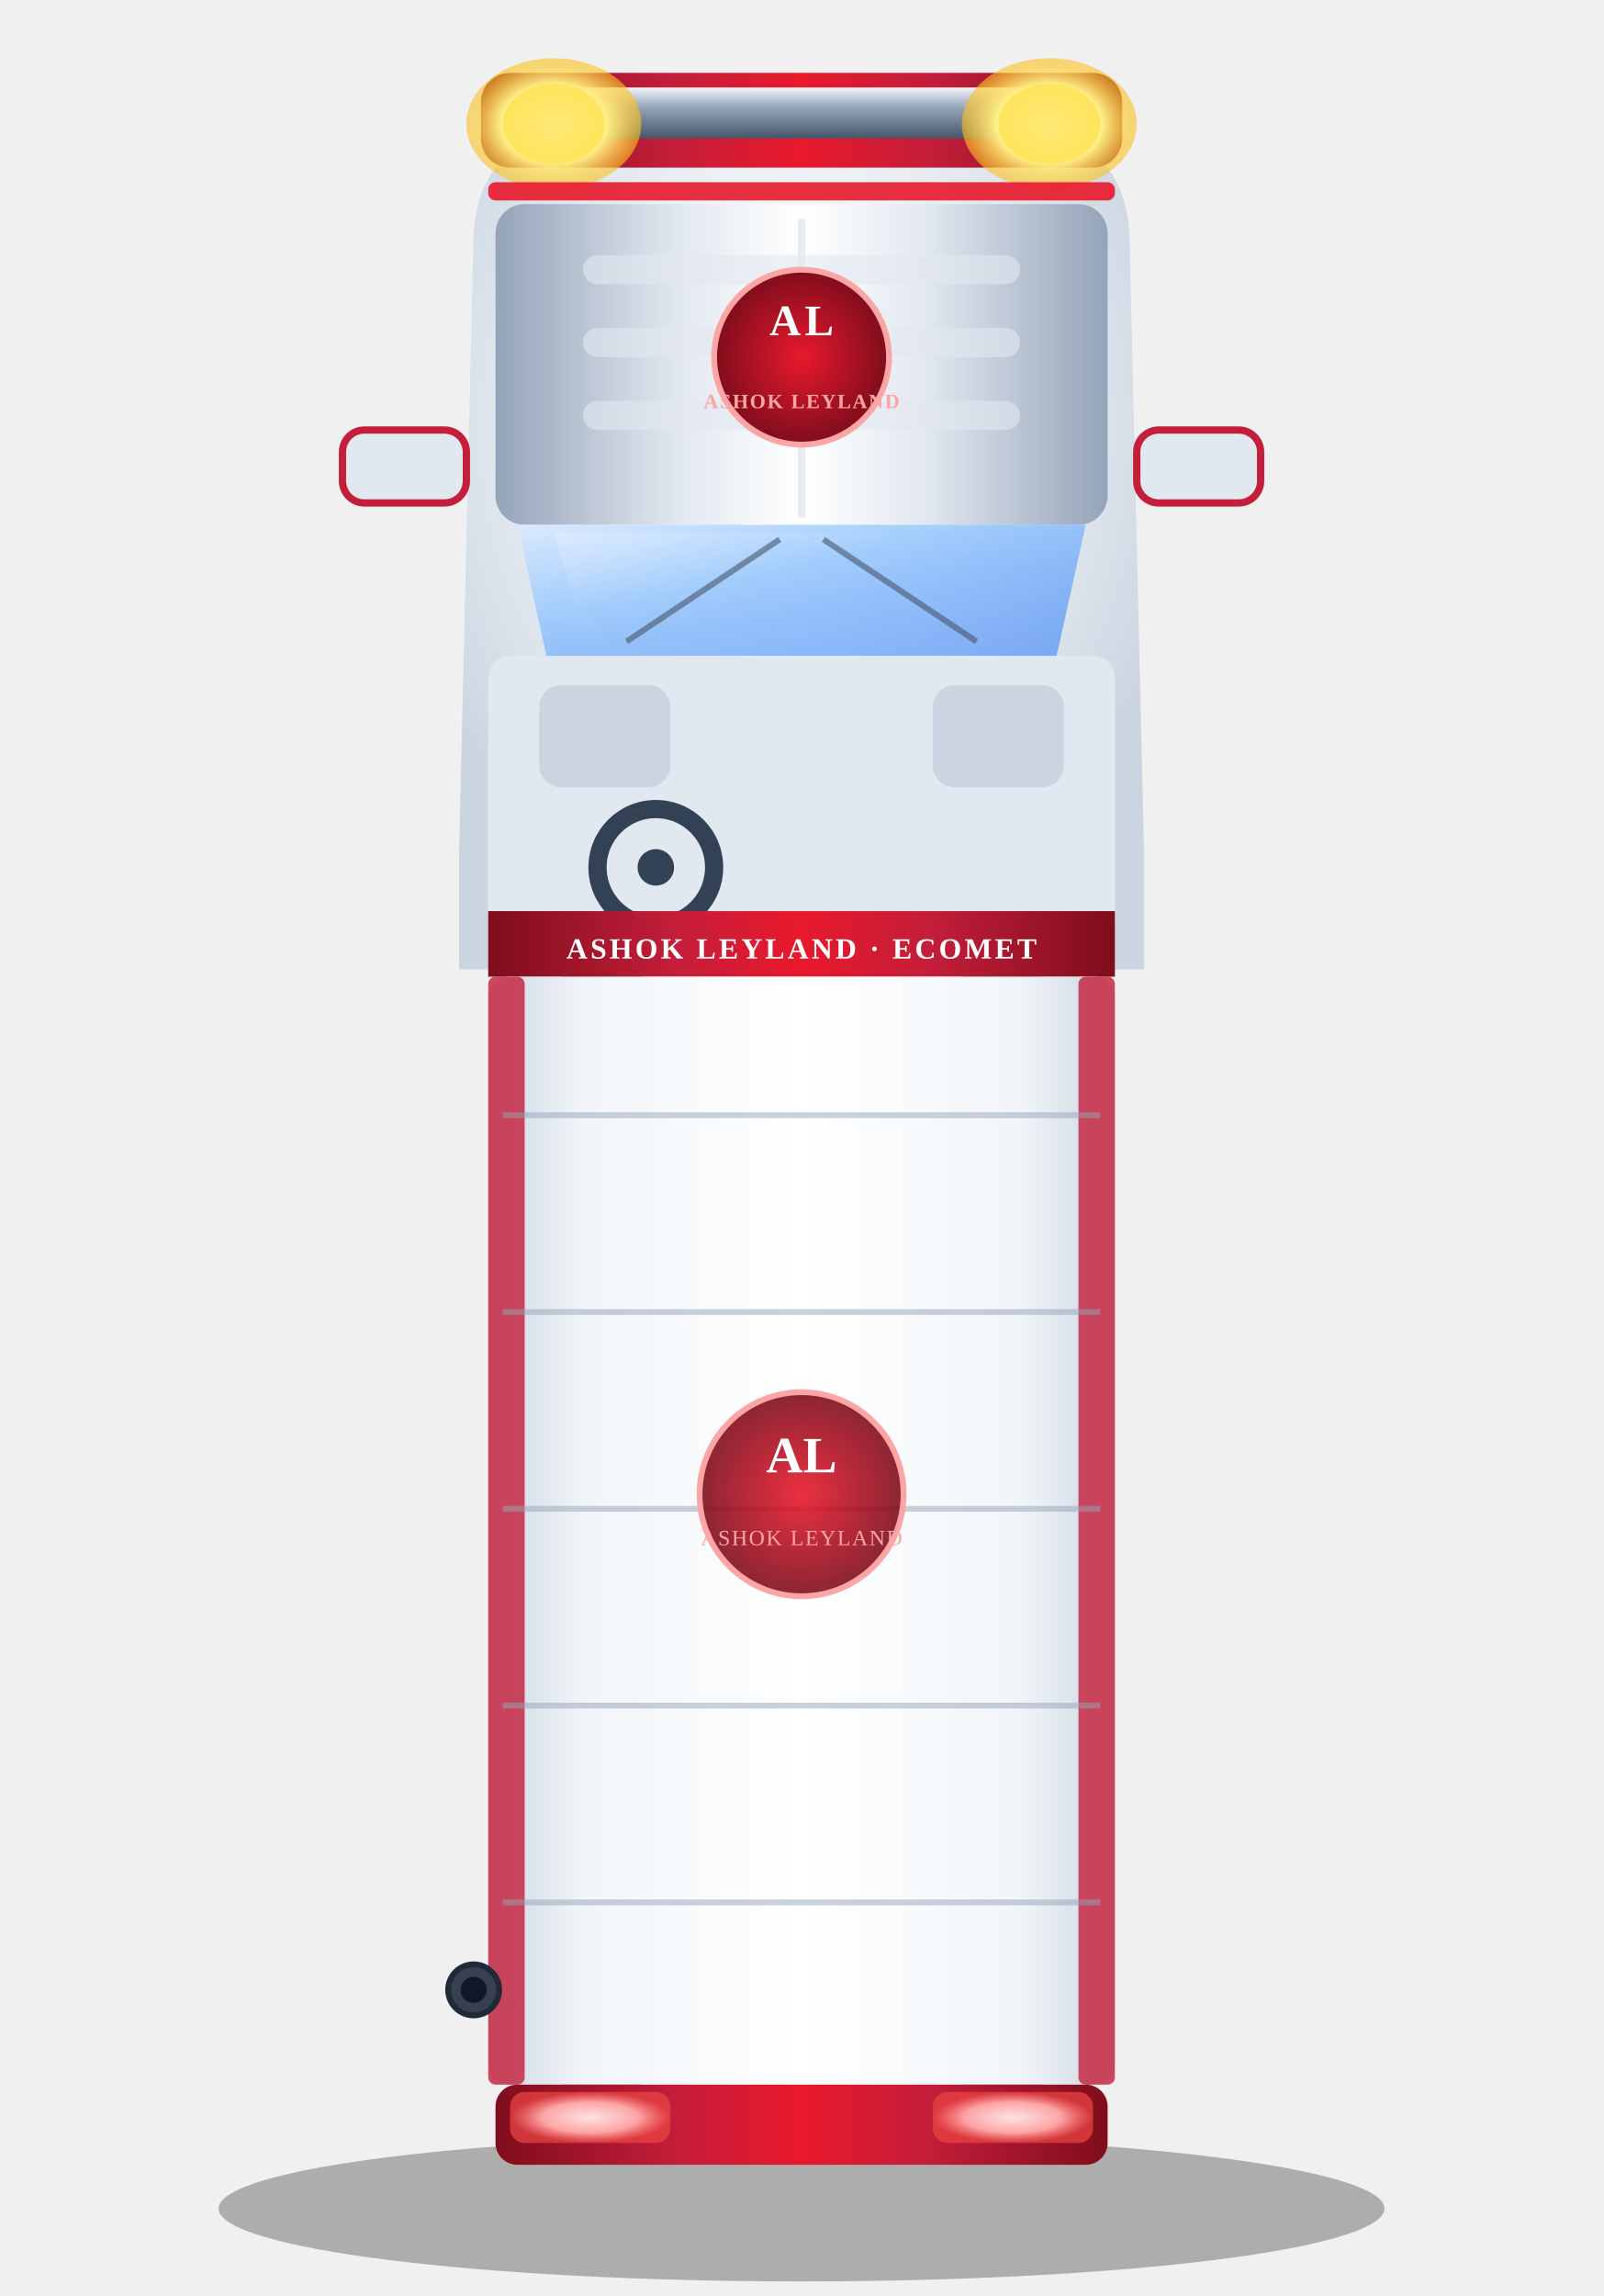
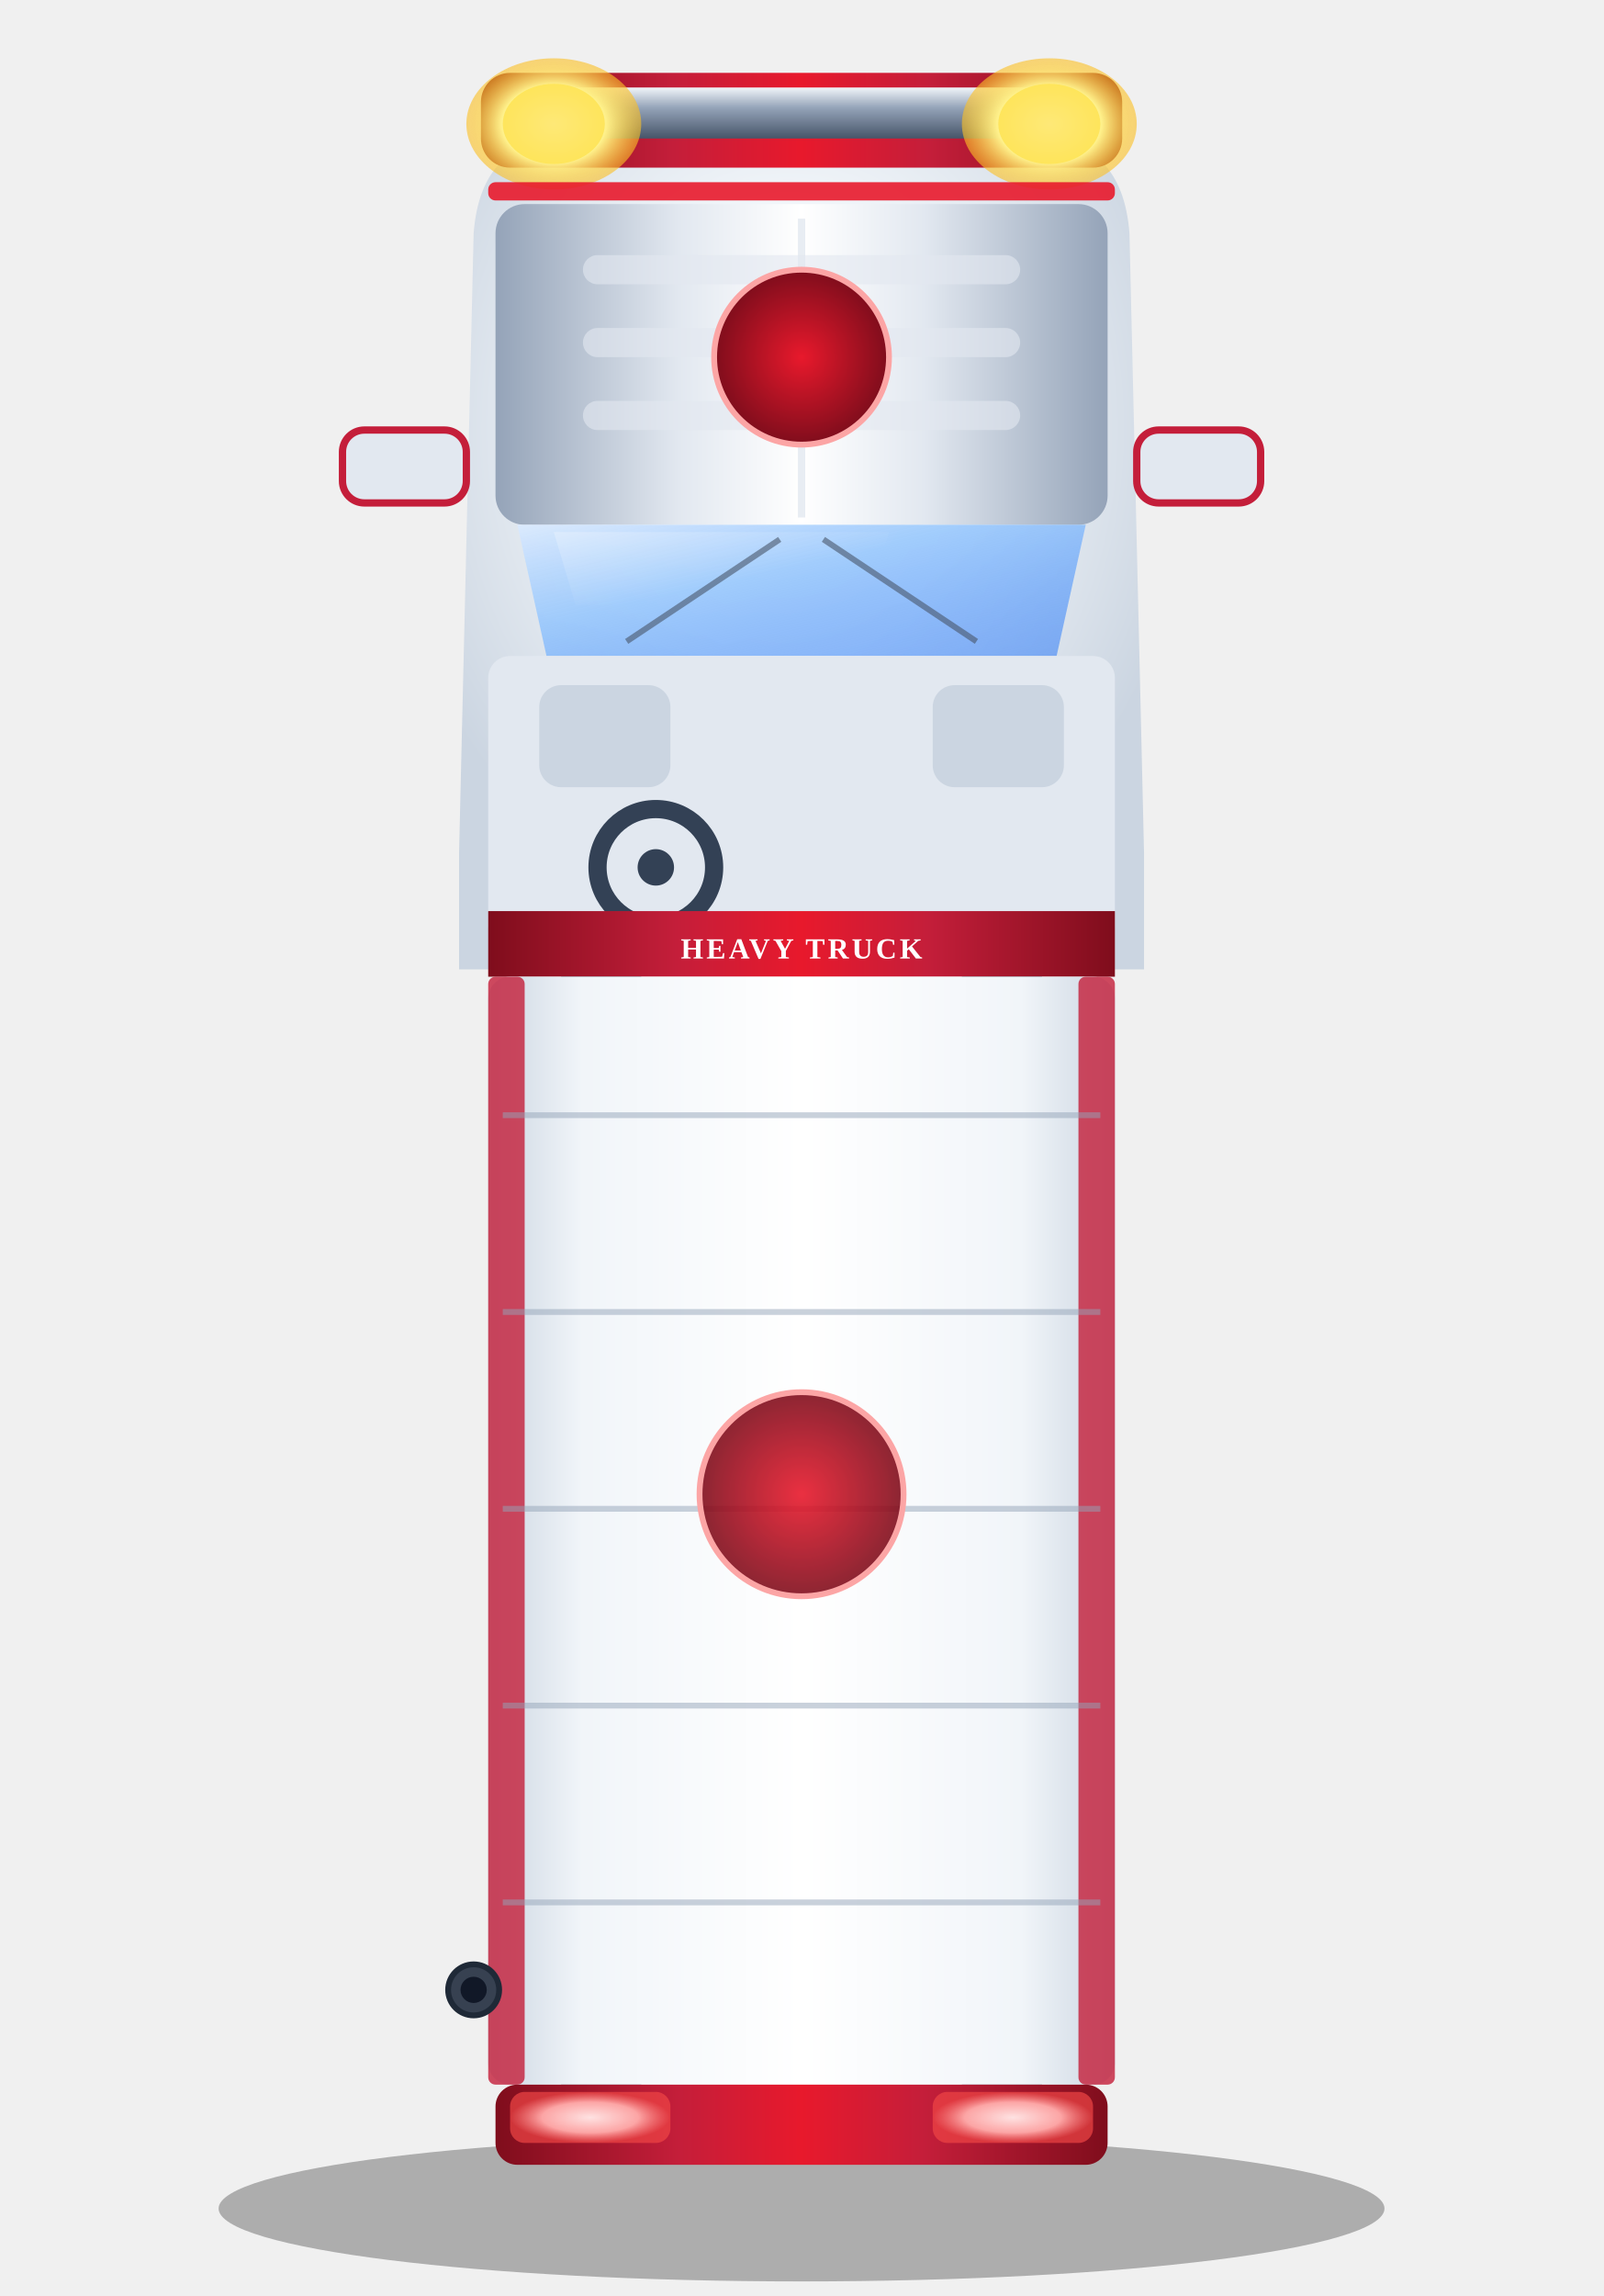
<svg xmlns="http://www.w3.org/2000/svg" viewBox="-10 -5 220 315">
  <defs>
    <linearGradient id="glassGrad" x1="0%" y1="0%" x2="100%" y2="100%">
      <stop offset="0%" stop-color="#dbeafe" stop-opacity="0.95" />
      <stop offset="40%" stop-color="#93c5fd" stop-opacity="0.85" />
      <stop offset="100%" stop-color="#3b82f6" stop-opacity="0.6" />
    </linearGradient>
    <linearGradient id="glassReflect" x1="0%" y1="0%" x2="60%" y2="60%">
      <stop offset="0%" stop-color="#ffffff" stop-opacity="0.5" />
      <stop offset="100%" stop-color="#ffffff" stop-opacity="0" />
    </linearGradient>
    <linearGradient id="chrome" x1="0%" y1="0%" x2="0%" y2="100%">
      <stop offset="0%" stop-color="#f1f5f9" />
      <stop offset="40%" stop-color="#94a3b8" />
      <stop offset="100%" stop-color="#475569" />
    </linearGradient>
    <radialGradient id="headlight" cx="50%" cy="50%" r="50%">
      <stop offset="0%" stop-color="#fffde7" />
      <stop offset="60%" stop-color="#fef08a" />
      <stop offset="100%" stop-color="#fbbf24" stop-opacity="0.6" />
    </radialGradient>
    <radialGradient id="brakeLight" cx="50%" cy="50%" r="50%">
      <stop offset="0%" stop-color="#fee2e2" />
      <stop offset="60%" stop-color="#fca5a5" />
      <stop offset="100%" stop-color="#ef4444" stop-opacity="0.7" />
    </radialGradient>
    <radialGradient id="alCab" cx="48%" cy="35%" r="60%">
      <stop offset="0%" stop-color="#ffffff" />
      <stop offset="45%" stop-color="#f1f5f9" />
      <stop offset="100%" stop-color="#cbd5e1" />
    </radialGradient>
    <linearGradient id="alHood" x1="0%" y1="0%" x2="100%" y2="0%">
      <stop offset="0%" stop-color="#94a3b8" />
      <stop offset="30%" stop-color="#e2e8f0" />
      <stop offset="50%" stop-color="#ffffff" />
      <stop offset="70%" stop-color="#e2e8f0" />
      <stop offset="100%" stop-color="#94a3b8" />
    </linearGradient>
    <linearGradient id="alStripe" x1="0%" y1="0%" x2="100%" y2="0%">
      <stop offset="0%" stop-color="#7f0d1c" />
      <stop offset="30%" stop-color="#C41E3A" />
      <stop offset="50%" stop-color="#E8192C" />
      <stop offset="70%" stop-color="#C41E3A" />
      <stop offset="100%" stop-color="#7f0d1c" />
    </linearGradient>
    <linearGradient id="alCargo" x1="0%" y1="0%" x2="100%" y2="0%">
      <stop offset="0%" stop-color="#cbd5e1" />
      <stop offset="15%" stop-color="#f1f5f9" />
      <stop offset="50%" stop-color="#ffffff" />
      <stop offset="85%" stop-color="#f1f5f9" />
      <stop offset="100%" stop-color="#cbd5e1" />
    </linearGradient>
    <radialGradient id="alBadge" cx="50%" cy="50%" r="50%">
      <stop offset="0%" stop-color="#E8192C" />
      <stop offset="100%" stop-color="#7f0d1c" />
    </radialGradient>
  </defs>
  <ellipse cx="100" cy="298" rx="80" ry="10" fill="#000000" fill-opacity="0.28" />
  <path d="M 68,14 Q 56,14 55,27 L 53,112 L 53,128 L 147,128 L 147,112 L 145,27 Q 144,14 132,14 Z" fill="url(#alCab)" />
  <rect x="56" y="5" width="88" height="13" rx="4" fill="url(#alStripe)" />
  <rect x="62" y="7" width="76" height="7" rx="3" fill="url(#chrome)" />
  <ellipse cx="66" cy="12" rx="12" ry="9" fill="url(#headlight)" />
  <ellipse cx="134" cy="12" rx="12" ry="9" fill="url(#headlight)" />
  <ellipse cx="66" cy="12" rx="7" ry="5.5" fill="#fde047" opacity="0.7" />
  <ellipse cx="134" cy="12" rx="7" ry="5.5" fill="#fde047" opacity="0.7" />
  <rect x="57" y="20" width="86" height="2.5" rx="1" fill="#E8192C" opacity="0.9" />
  <rect x="58" y="23" width="84" height="44" rx="4" fill="url(#alHood)" />
  <line x1="100" y1="25" x2="100" y2="66" stroke="#e2e8f0" stroke-width="1" opacity="0.8" />
  <rect x="70" y="30" width="60" height="4" rx="2" fill="#e2e8f0" opacity="0.6" />
  <rect x="70" y="40" width="60" height="4" rx="2" fill="#e2e8f0" opacity="0.6" />
  <rect x="70" y="50" width="60" height="4" rx="2" fill="#e2e8f0" opacity="0.6" />
  <circle cx="100" cy="44" r="12" fill="url(#alBadge)" />
  <circle cx="100" cy="44" r="12" fill="none" stroke="#fca5a5" stroke-width="0.8" />
-   <text x="100" y="41" text-anchor="middle" font-size="6" font-weight="900" fill="#ffffff" letter-spacing="0.5px">AL</text>
-   <text x="100" y="51" text-anchor="middle" font-size="2.8" fill="#fca5a5" letter-spacing="0.2px" font-weight="600">ASHOK LEYLAND</text>
  <path d="M 61,67 L 139,67 L 135,85 L 65,85 Z" fill="url(#glassGrad)" />
  <path d="M 66,68 L 112,68 L 109,78 L 69,78 Z" fill="url(#glassReflect)" opacity="0.5" />
  <line x1="76" y1="83" x2="97" y2="69" stroke="#475569" stroke-width="0.8" opacity="0.6" />
  <line x1="124" y1="83" x2="103" y2="69" stroke="#475569" stroke-width="0.8" opacity="0.6" />
  <rect x="57" y="85" width="86" height="40" rx="3" fill="#e2e8f0" />
  <rect x="64" y="89" width="18" height="14" rx="3" fill="#cbd5e1" />
  <rect x="118" y="89" width="18" height="14" rx="3" fill="#cbd5e1" />
  <circle cx="80" cy="114" r="8" fill="none" stroke="#334155" stroke-width="2.5" />
  <circle cx="80" cy="114" r="2.5" fill="#334155" />
  <rect x="57" y="120" width="86" height="9" fill="url(#alStripe)" />
-   <text x="100" y="126.5" text-anchor="middle" font-size="4" font-weight="800" fill="#ffffff" letter-spacing="0.4px">ASHOK LEYLAND · ECOMET</text>
+   <text x="100" y="126.5" text-anchor="middle" font-size="4" font-weight="800" fill="#ffffff" letter-spacing="0.4px">HEAVY TRUCK</text>
  <rect x="67" y="129" width="11" height="158" fill="#334155" />
  <rect x="122" y="129" width="11" height="158" fill="#334155" />
  <rect x="67" y="145" width="66" height="6" fill="#475569" />
  <rect x="67" y="190" width="66" height="6" fill="#475569" />
  <rect x="67" y="235" width="66" height="6" fill="#475569" />
  <rect x="57" y="129" width="86" height="152" rx="3" fill="url(#alCargo)" />
  <rect x="57" y="129" width="5" height="152" fill="#C41E3A" opacity="0.8" rx="1" />
  <rect x="138" y="129" width="5" height="152" fill="#C41E3A" opacity="0.8" rx="1" />
  <line x1="59" y1="148" x2="141" y2="148" stroke="#94a3b8" stroke-width="0.8" opacity="0.5" />
  <line x1="59" y1="175" x2="141" y2="175" stroke="#94a3b8" stroke-width="0.8" opacity="0.5" />
  <line x1="59" y1="202" x2="141" y2="202" stroke="#94a3b8" stroke-width="0.8" opacity="0.5" />
  <line x1="59" y1="229" x2="141" y2="229" stroke="#94a3b8" stroke-width="0.8" opacity="0.5" />
  <line x1="59" y1="256" x2="141" y2="256" stroke="#94a3b8" stroke-width="0.8" opacity="0.5" />
  <circle cx="100" cy="200" r="14" fill="url(#alBadge)" opacity="0.9" />
  <circle cx="100" cy="200" r="14" fill="none" stroke="#fca5a5" stroke-width="0.8" />
-   <text x="100" y="197" text-anchor="middle" font-size="7" font-weight="900" fill="#ffffff">AL</text>
-   <text x="100" y="207" text-anchor="middle" font-size="3" fill="#fca5a5" letter-spacing="0.2px">ASHOK LEYLAND</text>
  <rect x="58" y="281" width="84" height="11" rx="3" fill="url(#alStripe)" />
  <rect x="60" y="282" width="22" height="7" rx="2" fill="url(#brakeLight)" />
  <rect x="118" y="282" width="22" height="7" rx="2" fill="url(#brakeLight)" />
  <circle cx="55" cy="268" r="3.5" fill="#374151" stroke="#1f2937" stroke-width="0.8" />
  <circle cx="55" cy="268" r="1.8" fill="#111827" />
  <rect x="37" y="54" width="17" height="10" rx="3" fill="#e2e8f0" stroke="#C41E3A" stroke-width="1" />
  <rect x="146" y="54" width="17" height="10" rx="3" fill="#e2e8f0" stroke="#C41E3A" stroke-width="1" />
</svg>
